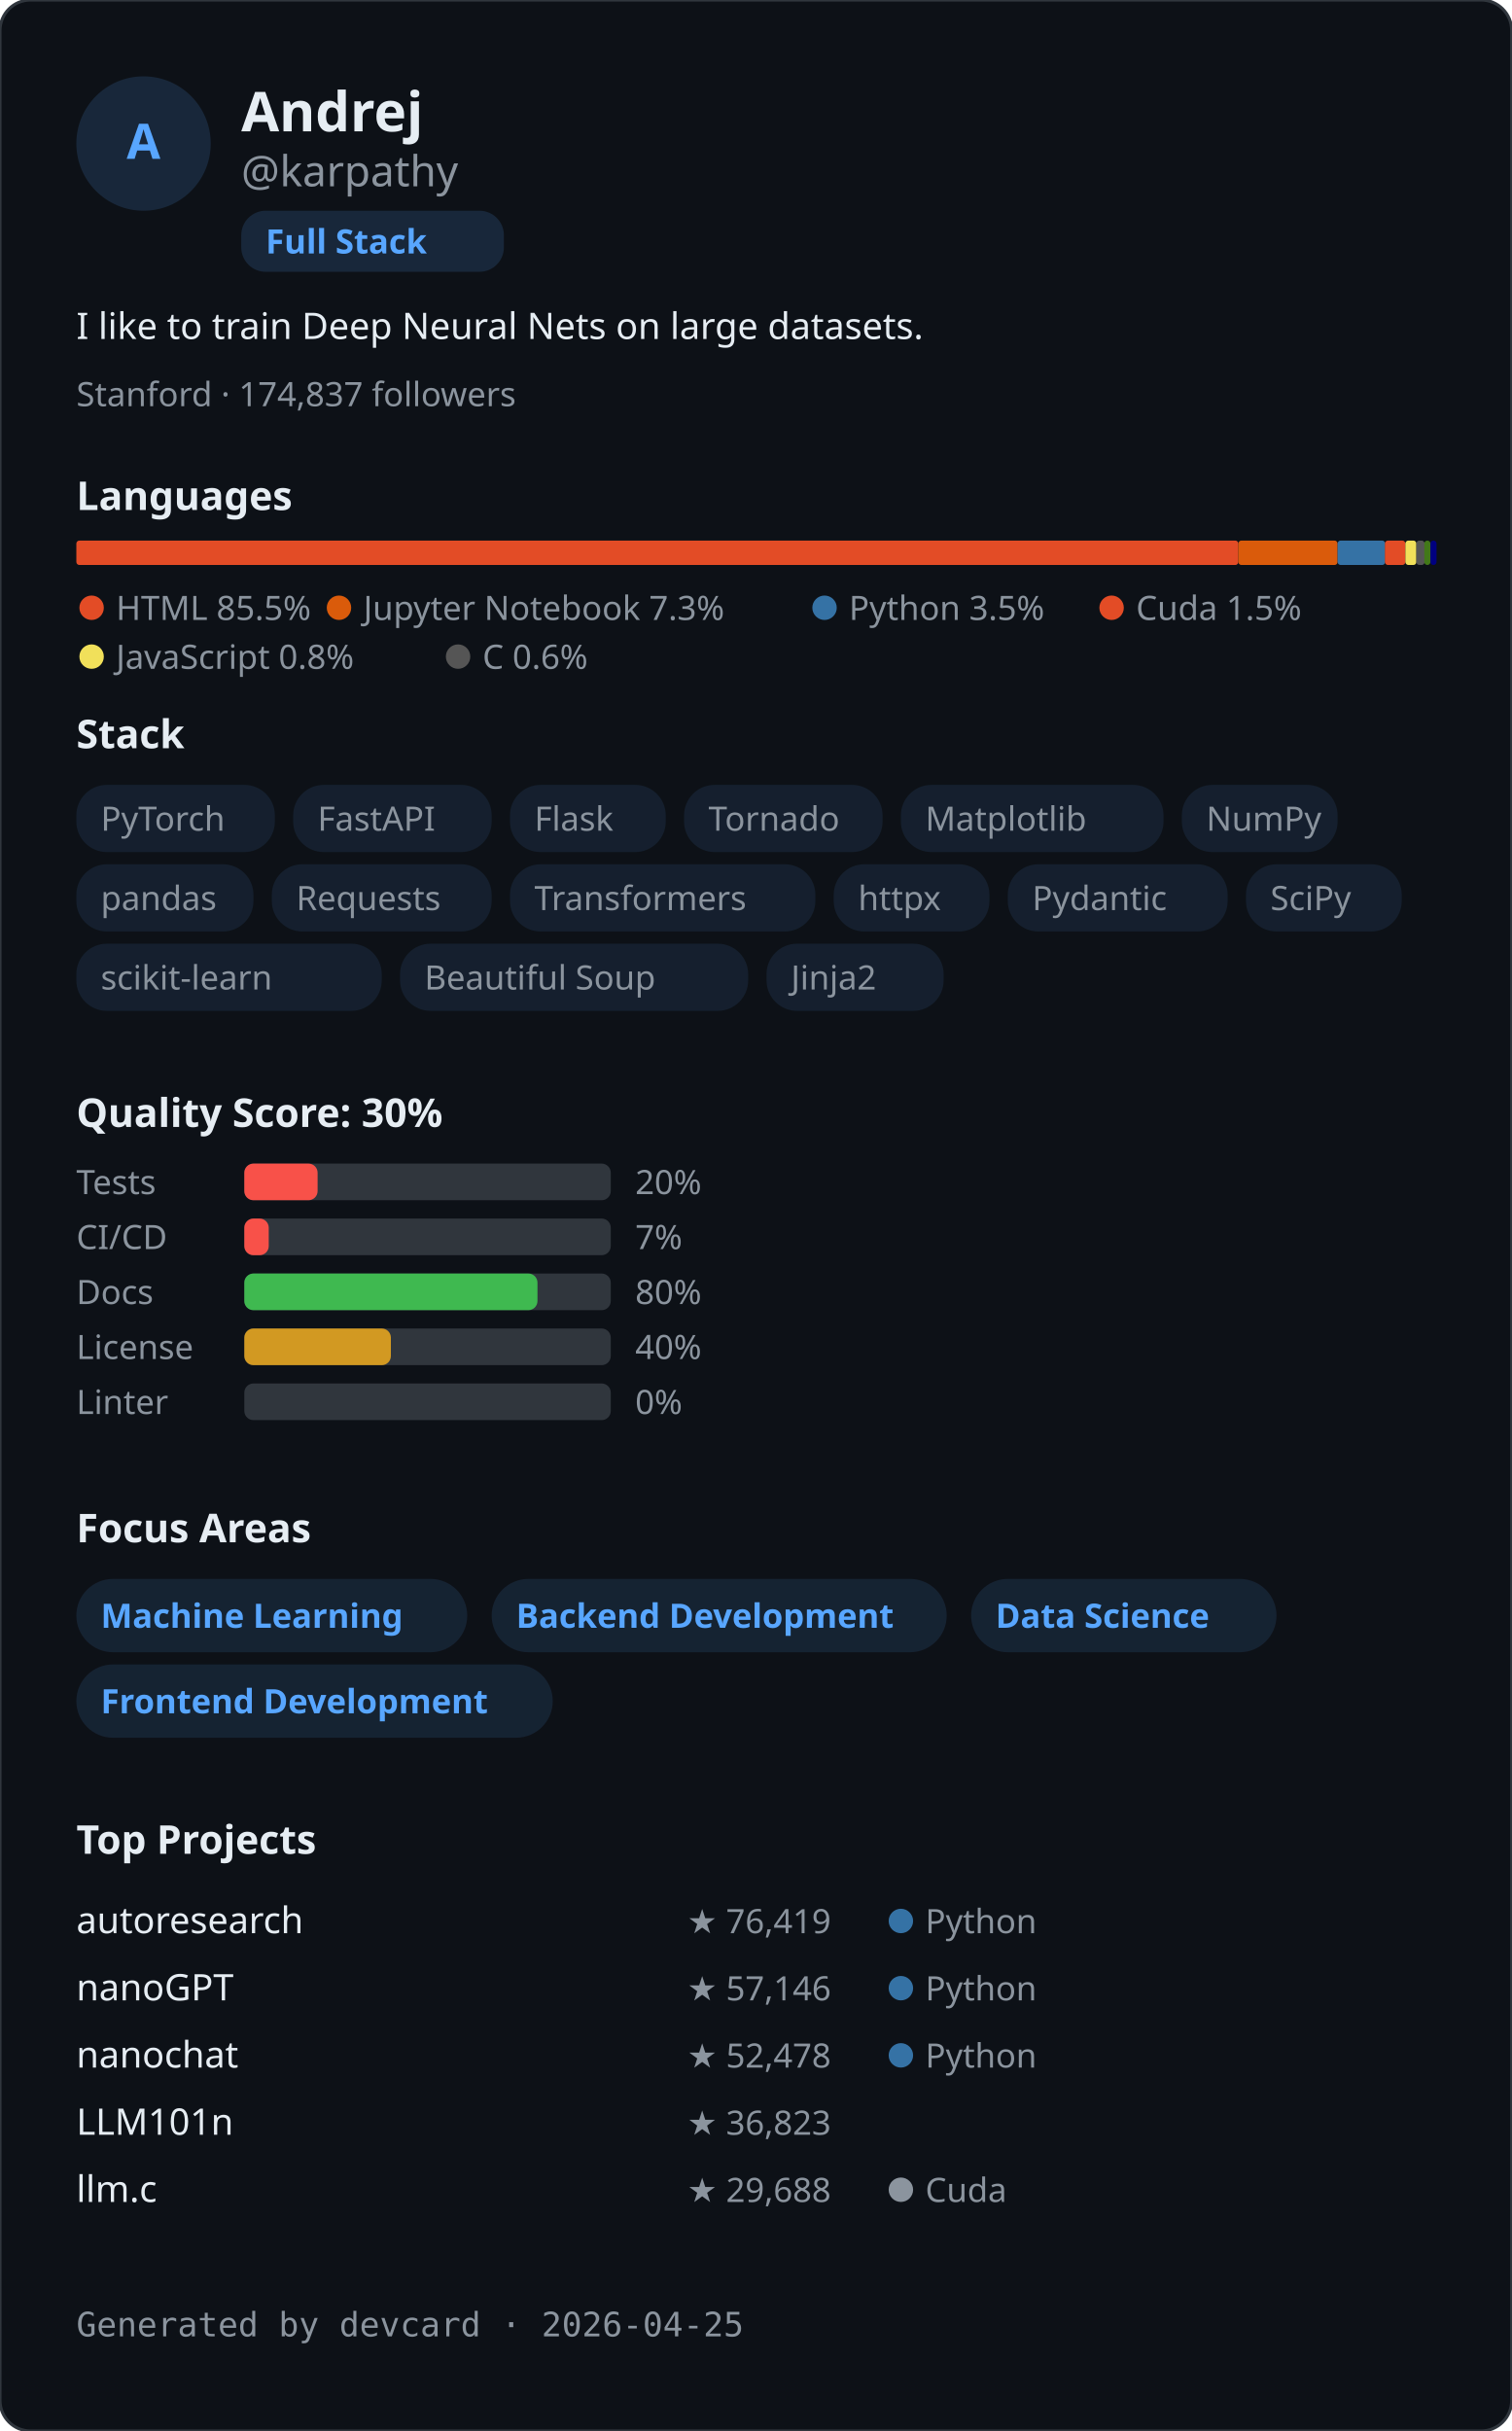
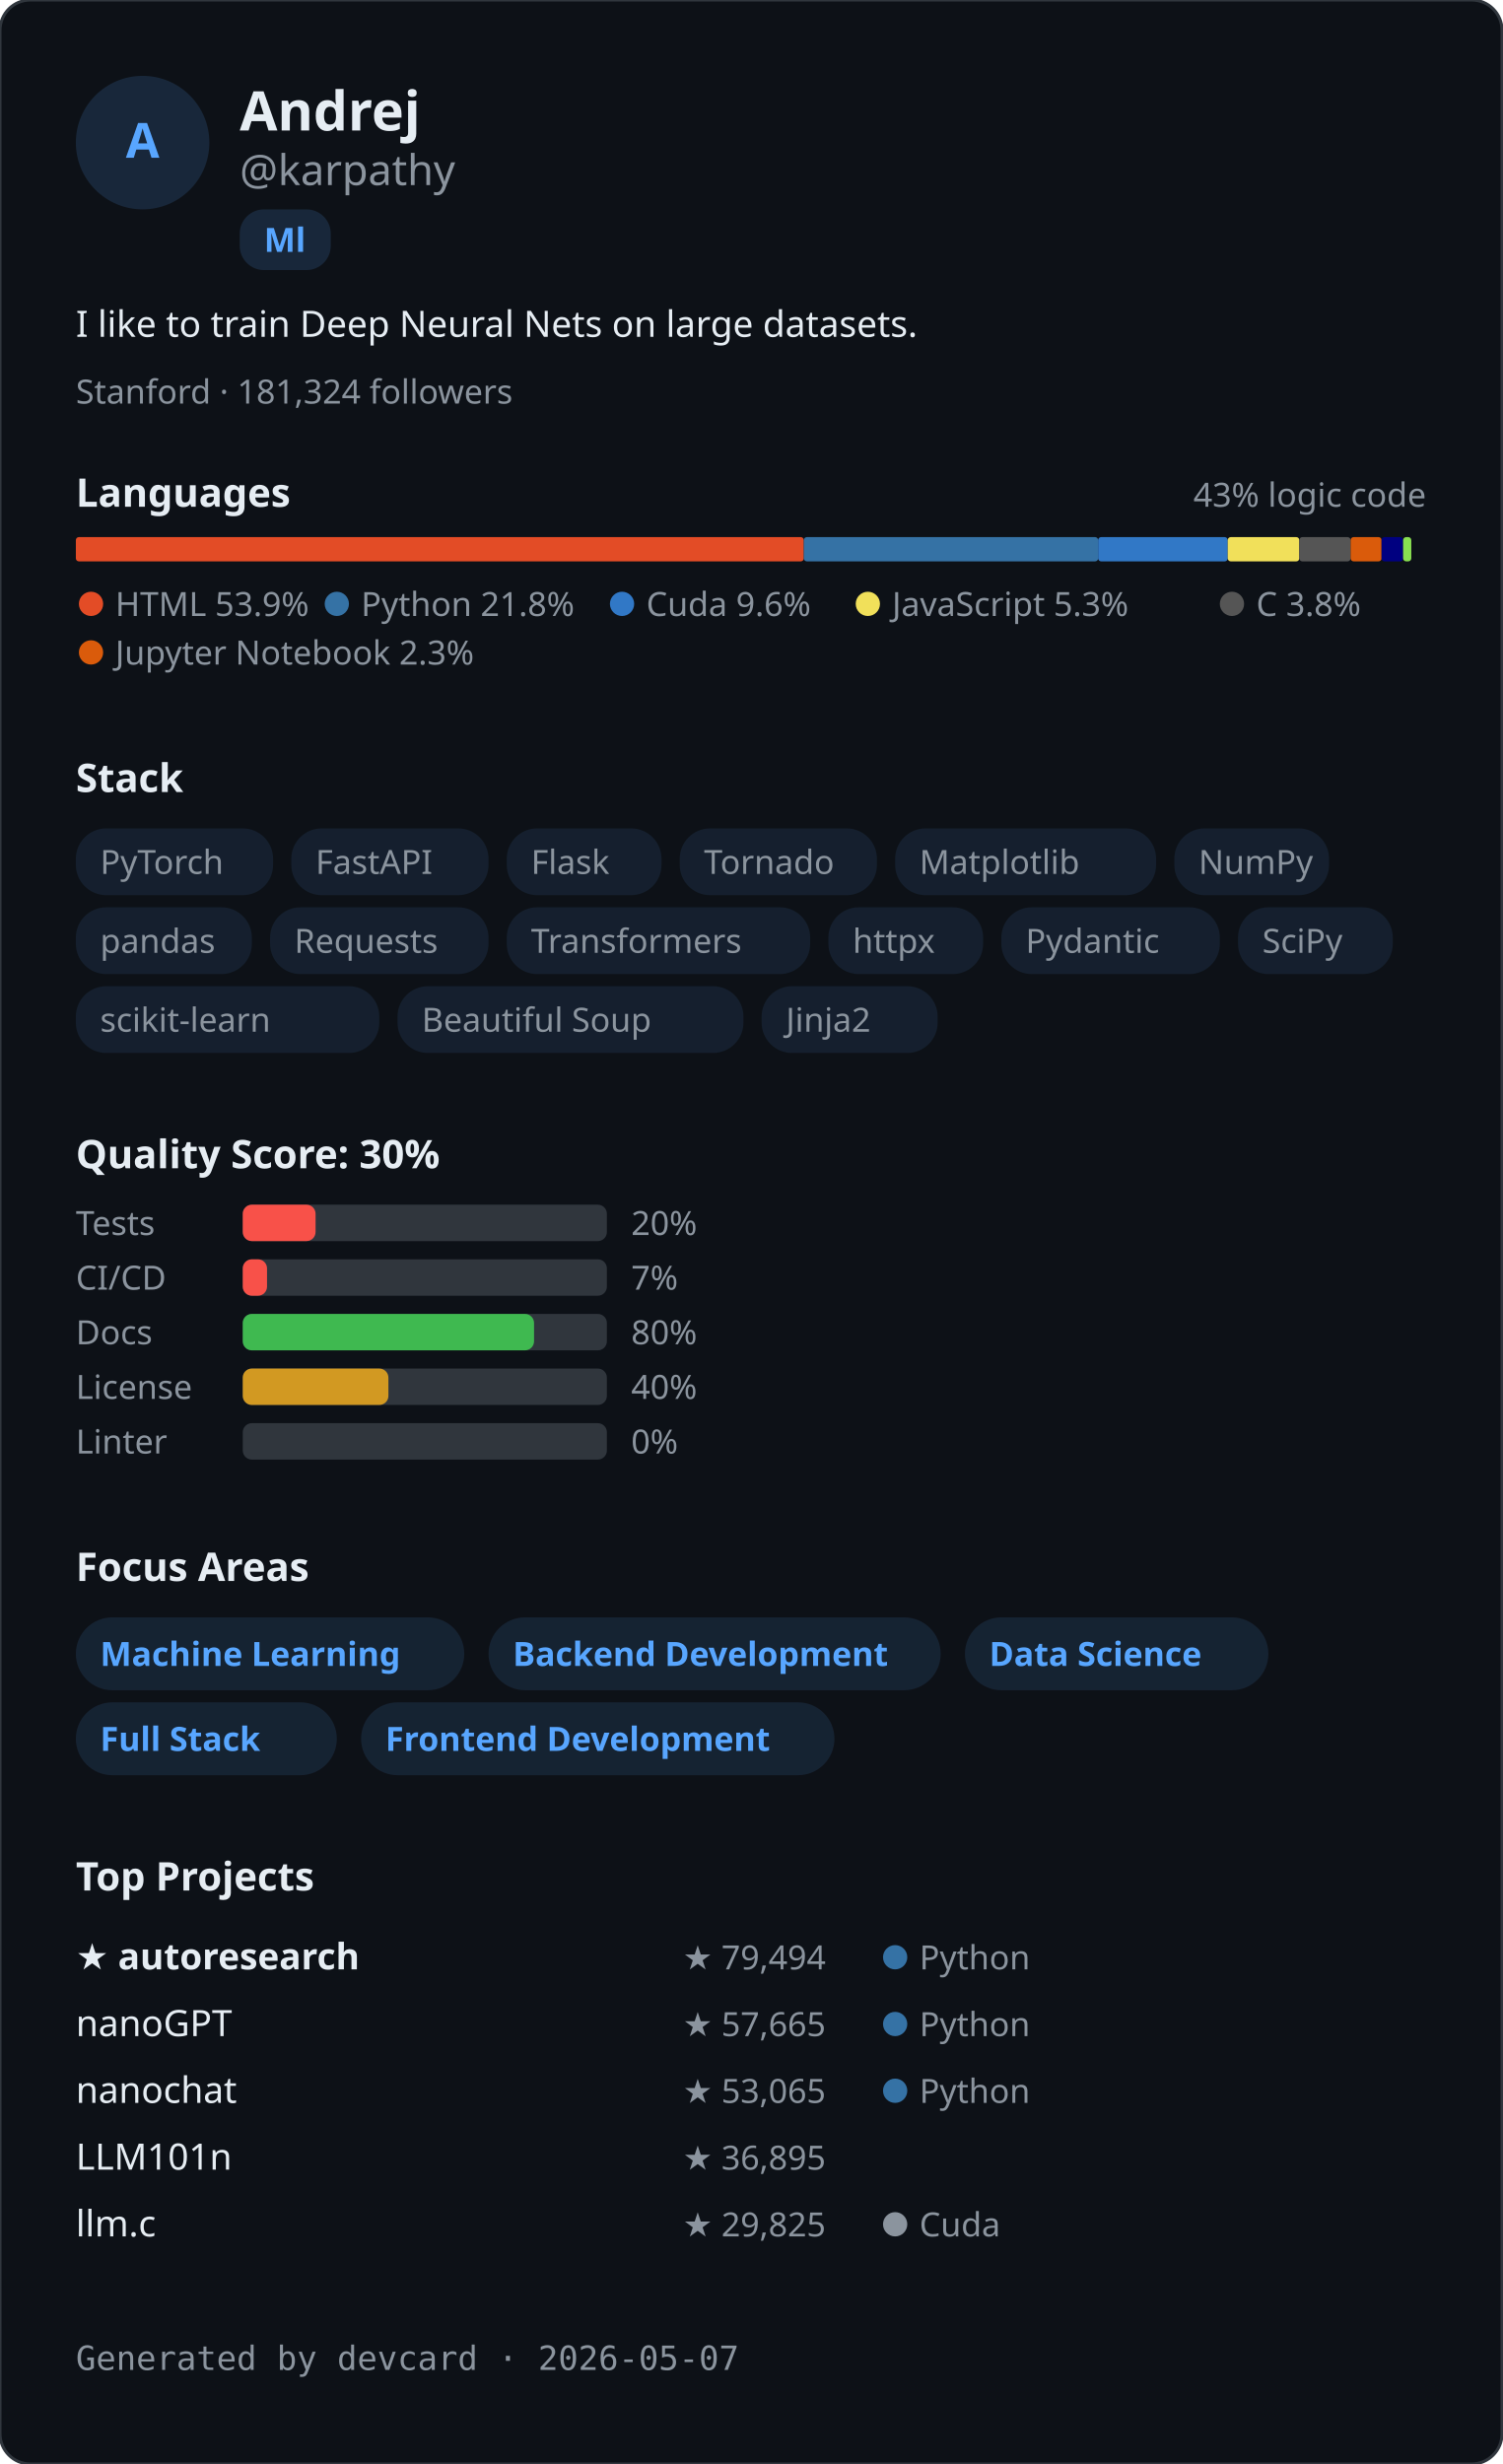
- <svg xmlns="http://www.w3.org/2000/svg" width="495" height="796" viewBox="0 0 495 796">
+ <svg xmlns="http://www.w3.org/2000/svg" width="495" height="812" viewBox="0 0 495 812">
  <style>
    .header { font: 600 18px "Segoe UI", Ubuntu, "Helvetica Neue", sans-serif; fill: #e6edf3; }
    .subheader { font: 400 14px "Segoe UI", Ubuntu, "Helvetica Neue", sans-serif; fill: #8b949e; }
    .body { font: 400 12px "Segoe UI", Ubuntu, "Helvetica Neue", sans-serif; fill: #e6edf3; }
    .small { font: 400 11px "Segoe UI", Ubuntu, "Helvetica Neue", sans-serif; fill: #8b949e; }
    .label { font: 600 13px "Segoe UI", Ubuntu, "Helvetica Neue", sans-serif; fill: #e6edf3; }
    .mono { font: 400 11px "SF Mono", "Cascadia Code", Consolas, monospace; fill: #8b949e; }
    .accent { fill: #58a6ff; }
    @keyframes fadeIn { from { opacity: 0; } to { opacity: 1; } }
    .section { animation: fadeIn 0.3s ease-in; }
  </style>
-   <rect width="495" height="796" rx="10" fill="#0d1117" stroke="#30363d" stroke-width="1" />
+   <rect width="495" height="812" rx="10" fill="#0d1117" stroke="#30363d" stroke-width="1" />
  <g class="section" transform="translate(25, 25)">
    <circle cx="22" cy="22" r="22" fill="#58a6ff" opacity="0.15" />
    <text x="22" y="27" text-anchor="middle" style="font: 600 16px 'Segoe UI', Ubuntu, 'Helvetica Neue', sans-serif; fill: #58a6ff;">A</text>
    <text x="54" y="18" class="header">Andrej</text>
    <text x="54" y="36" class="subheader">@karpathy</text>
-     <rect x="54" y="44" rx="8" ry="8" width="86" height="20" fill="#58a6ff" opacity="0.15" />
-     <text x="62" y="58" style="font: 600 11px 'Segoe UI', Ubuntu, 'Helvetica Neue', sans-serif; fill: #58a6ff;">Full Stack</text>
+     <rect x="54" y="44" rx="8" ry="8" width="30" height="20" fill="#58a6ff" opacity="0.15" />
+     <text x="62" y="58" style="font: 600 11px 'Segoe UI', Ubuntu, 'Helvetica Neue', sans-serif; fill: #58a6ff;">Ml</text>
    <text x="0" y="86" class="body">I like to train Deep Neural Nets on large datasets.</text>
-     <text x="0" y="108" class="small">Stanford · 174,837 followers</text>
+     <text x="0" y="108" class="small">Stanford · 181,324 followers</text>
  </g>
  <g class="section" transform="translate(25, 153)">
    <text x="0" y="14" class="label">Languages</text>
-     <rect x="0.0" y="24" width="380.5" height="8" rx="1" fill="#e34c26" />
-     <rect x="380.5" y="24" width="32.5" height="8" rx="1" fill="#DA5B0B" />
-     <rect x="413.0" y="24" width="15.6" height="8" rx="1" fill="#3572A5" />
-     <rect x="428.5" y="24" width="6.7" height="8" rx="1" fill="#e34c26" />
-     <rect x="435.2" y="24" width="3.6" height="8" rx="1" fill="#f1e05a" />
-     <rect x="438.8" y="24" width="2.7" height="8" rx="1" fill="#555555" />
-     <rect x="441.4" y="24" width="2.0" height="8" rx="1" fill="#427819" />
-     <rect x="443.4" y="24" width="2.0" height="8" rx="1" fill="#000080" />
+     <text x="445" y="14" text-anchor="end" class="small">43% logic code</text>
+     <rect x="0.0" y="24" width="239.9" height="8" rx="1" fill="#e34c26" />
+     <rect x="239.9" y="24" width="97.0" height="8" rx="1" fill="#3572A5" />
+     <rect x="336.9" y="24" width="42.7" height="8" rx="1" fill="#3178c6" />
+     <rect x="379.6" y="24" width="23.6" height="8" rx="1" fill="#f1e05a" />
+     <rect x="403.2" y="24" width="16.9" height="8" rx="1" fill="#555555" />
+     <rect x="420.1" y="24" width="10.2" height="8" rx="1" fill="#DA5B0B" />
+     <rect x="430.3" y="24" width="7.1" height="8" rx="1" fill="#000080" />
+     <rect x="437.4" y="24" width="2.7" height="8" rx="1" fill="#89e051" />
    <circle cx="5.0" cy="46" r="4" fill="#e34c26" />
-     <text x="13.0" y="50" class="small">HTML 85.5%</text>
-     <circle cx="86.0" cy="46" r="4" fill="#DA5B0B" />
-     <text x="94.0" y="50" class="small">Jupyter Notebook 7.3%</text>
-     <circle cx="245.0" cy="46" r="4" fill="#3572A5" />
-     <text x="253.0" y="50" class="small">Python 3.5%</text>
-     <circle cx="339.0" cy="46" r="4" fill="#e34c26" />
-     <text x="347.0" y="50" class="small">Cuda 1.5%</text>
-     <circle cx="5" cy="62" r="4" fill="#f1e05a" />
-     <text x="13" y="66" class="small">JavaScript 0.8%</text>
-     <circle cx="125.0" cy="62" r="4" fill="#555555" />
-     <text x="133.0" y="66" class="small">C 0.6%</text>
+     <text x="13.0" y="50" class="small">HTML 53.9%</text>
+     <circle cx="86.0" cy="46" r="4" fill="#3572A5" />
+     <text x="94.0" y="50" class="small">Python 21.8%</text>
+     <circle cx="180.0" cy="46" r="4" fill="#3178c6" />
+     <text x="188.0" y="50" class="small">Cuda 9.6%</text>
+     <circle cx="261.0" cy="46" r="4" fill="#f1e05a" />
+     <text x="269.0" y="50" class="small">JavaScript 5.3%</text>
+     <circle cx="381.0" cy="46" r="4" fill="#555555" />
+     <text x="389.0" y="50" class="small">C 3.8%</text>
+     <circle cx="5" cy="62" r="4" fill="#DA5B0B" />
+     <text x="13" y="66" class="small">Jupyter Notebook 2.3%</text>
  </g>
-   <g class="section" transform="translate(25, 231)">
+   <g class="section" transform="translate(25, 247)">
    <text x="0" y="14" class="label">Stack</text>
    <rect x="0.0" y="26" rx="10" ry="10" width="65" height="22" fill="#58a6ff" opacity="0.1" />
    <text x="8.0" y="41" class="small">PyTorch</text>
    <rect x="71.0" y="26" rx="10" ry="10" width="65" height="22" fill="#58a6ff" opacity="0.1" />
    <text x="79.0" y="41" class="small">FastAPI</text>
    <rect x="142.0" y="26" rx="10" ry="10" width="51" height="22" fill="#58a6ff" opacity="0.1" />
    <text x="150.0" y="41" class="small">Flask</text>
    <rect x="199.0" y="26" rx="10" ry="10" width="65" height="22" fill="#58a6ff" opacity="0.1" />
    <text x="207.0" y="41" class="small">Tornado</text>
    <rect x="270.0" y="26" rx="10" ry="10" width="86" height="22" fill="#58a6ff" opacity="0.1" />
    <text x="278.0" y="41" class="small">Matplotlib</text>
    <rect x="362.0" y="26" rx="10" ry="10" width="51" height="22" fill="#58a6ff" opacity="0.1" />
    <text x="370.0" y="41" class="small">NumPy</text>
    <rect x="0.0" y="52" rx="10" ry="10" width="58" height="22" fill="#58a6ff" opacity="0.1" />
    <text x="8.0" y="67" class="small">pandas</text>
    <rect x="64.0" y="52" rx="10" ry="10" width="72" height="22" fill="#58a6ff" opacity="0.1" />
    <text x="72.0" y="67" class="small">Requests</text>
    <rect x="142.0" y="52" rx="10" ry="10" width="100" height="22" fill="#58a6ff" opacity="0.1" />
    <text x="150.0" y="67" class="small">Transformers</text>
    <rect x="248.0" y="52" rx="10" ry="10" width="51" height="22" fill="#58a6ff" opacity="0.1" />
    <text x="256.0" y="67" class="small">httpx</text>
    <rect x="305.0" y="52" rx="10" ry="10" width="72" height="22" fill="#58a6ff" opacity="0.1" />
    <text x="313.0" y="67" class="small">Pydantic</text>
    <rect x="383.0" y="52" rx="10" ry="10" width="51" height="22" fill="#58a6ff" opacity="0.1" />
    <text x="391.0" y="67" class="small">SciPy</text>
    <rect x="0.0" y="78" rx="10" ry="10" width="100" height="22" fill="#58a6ff" opacity="0.1" />
    <text x="8.0" y="93" class="small">scikit-learn</text>
    <rect x="106.0" y="78" rx="10" ry="10" width="114" height="22" fill="#58a6ff" opacity="0.1" />
    <text x="114.0" y="93" class="small">Beautiful Soup</text>
    <rect x="226.0" y="78" rx="10" ry="10" width="58" height="22" fill="#58a6ff" opacity="0.1" />
    <text x="234.0" y="93" class="small">Jinja2</text>
  </g>
-   <g class="section" transform="translate(25, 355)">
+   <g class="section" transform="translate(25, 371)">
    <text x="0" y="14" class="label">Quality Score: 30%</text>
    <text x="0" y="36" class="small">Tests</text>
    <rect x="55" y="26" width="120" height="12" rx="3" fill="#30363d" />
    <rect x="55" y="26" width="24.0" height="12" rx="3" fill="#f85149" />
    <text x="183" y="36" class="small">20%</text>
    <text x="0" y="54" class="small">CI/CD</text>
    <rect x="55" y="44" width="120" height="12" rx="3" fill="#30363d" />
    <rect x="55" y="44" width="8.0" height="12" rx="3" fill="#f85149" />
    <text x="183" y="54" class="small">7%</text>
    <text x="0" y="72" class="small">Docs</text>
    <rect x="55" y="62" width="120" height="12" rx="3" fill="#30363d" />
    <rect x="55" y="62" width="96.0" height="12" rx="3" fill="#3fb950" />
    <text x="183" y="72" class="small">80%</text>
    <text x="0" y="90" class="small">License</text>
    <rect x="55" y="80" width="120" height="12" rx="3" fill="#30363d" />
    <rect x="55" y="80" width="48.0" height="12" rx="3" fill="#d29922" />
    <text x="183" y="90" class="small">40%</text>
    <text x="0" y="108" class="small">Linter</text>
    <rect x="55" y="98" width="120" height="12" rx="3" fill="#30363d" />
    <rect x="55" y="98" width="0.0" height="12" rx="3" fill="#f85149" />
    <text x="183" y="108" class="small">0%</text>
  </g>
-   <g class="section" transform="translate(25, 491)">
+   <g class="section" transform="translate(25, 507)">
    <text x="0" y="14" class="label">Focus Areas</text>
    <rect x="0.0" y="26" rx="12" ry="12" width="128" height="24" fill="#58a6ff" opacity="0.12" />
    <text x="8.0" y="42" style="font: 600 11px 'Segoe UI', Ubuntu, 'Helvetica Neue', sans-serif; fill: #58a6ff;">Machine Learning</text>
    <rect x="136.0" y="26" rx="12" ry="12" width="149" height="24" fill="#58a6ff" opacity="0.12" />
    <text x="144.0" y="42" style="font: 600 11px 'Segoe UI', Ubuntu, 'Helvetica Neue', sans-serif; fill: #58a6ff;">Backend Development</text>
    <rect x="293.0" y="26" rx="12" ry="12" width="100" height="24" fill="#58a6ff" opacity="0.12" />
    <text x="301.0" y="42" style="font: 600 11px 'Segoe UI', Ubuntu, 'Helvetica Neue', sans-serif; fill: #58a6ff;">Data Science</text>
-     <rect x="0.0" y="54" rx="12" ry="12" width="156" height="24" fill="#58a6ff" opacity="0.12" />
-     <text x="8.0" y="70" style="font: 600 11px 'Segoe UI', Ubuntu, 'Helvetica Neue', sans-serif; fill: #58a6ff;">Frontend Development</text>
+     <rect x="0.0" y="54" rx="12" ry="12" width="86" height="24" fill="#58a6ff" opacity="0.12" />
+     <text x="8.0" y="70" style="font: 600 11px 'Segoe UI', Ubuntu, 'Helvetica Neue', sans-serif; fill: #58a6ff;">Full Stack</text>
+     <rect x="94.0" y="54" rx="12" ry="12" width="156" height="24" fill="#58a6ff" opacity="0.12" />
+     <text x="102.0" y="70" style="font: 600 11px 'Segoe UI', Ubuntu, 'Helvetica Neue', sans-serif; fill: #58a6ff;">Frontend Development</text>
  </g>
-   <g class="section" transform="translate(25, 593)">
+   <g class="section" transform="translate(25, 609)">
    <text x="0" y="14" class="label">Top Projects</text>
-     <text x="0" y="40" class="body">autoresearch</text>
-     <text x="200" y="40" class="small">★ 76,419</text>
+     <text x="0" y="40" style="font-weight: 600;" class="body">★ autoresearch</text>
+     <text x="200" y="40" class="small">★ 79,494</text>
    <circle cx="270" cy="36" r="4" fill="#3572A5" />
    <text x="278" y="40" class="small">Python</text>
-     <text x="0" y="62" class="body">nanoGPT</text>
-     <text x="200" y="62" class="small">★ 57,146</text>
+     <text x="0" y="62" style="font-weight: 400;" class="body">nanoGPT</text>
+     <text x="200" y="62" class="small">★ 57,665</text>
    <circle cx="270" cy="58" r="4" fill="#3572A5" />
    <text x="278" y="62" class="small">Python</text>
-     <text x="0" y="84" class="body">nanochat</text>
-     <text x="200" y="84" class="small">★ 52,478</text>
+     <text x="0" y="84" style="font-weight: 400;" class="body">nanochat</text>
+     <text x="200" y="84" class="small">★ 53,065</text>
    <circle cx="270" cy="80" r="4" fill="#3572A5" />
    <text x="278" y="84" class="small">Python</text>
-     <text x="0" y="106" class="body">LLM101n</text>
-     <text x="200" y="106" class="small">★ 36,823</text>
-     <text x="0" y="128" class="body">llm.c</text>
-     <text x="200" y="128" class="small">★ 29,688</text>
+     <text x="0" y="106" style="font-weight: 400;" class="body">LLM101n</text>
+     <text x="200" y="106" class="small">★ 36,895</text>
+     <text x="0" y="128" style="font-weight: 400;" class="body">llm.c</text>
+     <text x="200" y="128" class="small">★ 29,825</text>
    <circle cx="270" cy="124" r="4" fill="#8b949e" />
    <text x="278" y="128" class="small">Cuda</text>
  </g>
-   <g class="section" transform="translate(25, 751)">
-     <text x="0" y="14" class="mono">Generated by devcard · 2026-04-25</text>
+   <g class="section" transform="translate(25, 767)">
+     <text x="0" y="14" class="mono">Generated by devcard · 2026-05-07</text>
  </g>
</svg>
